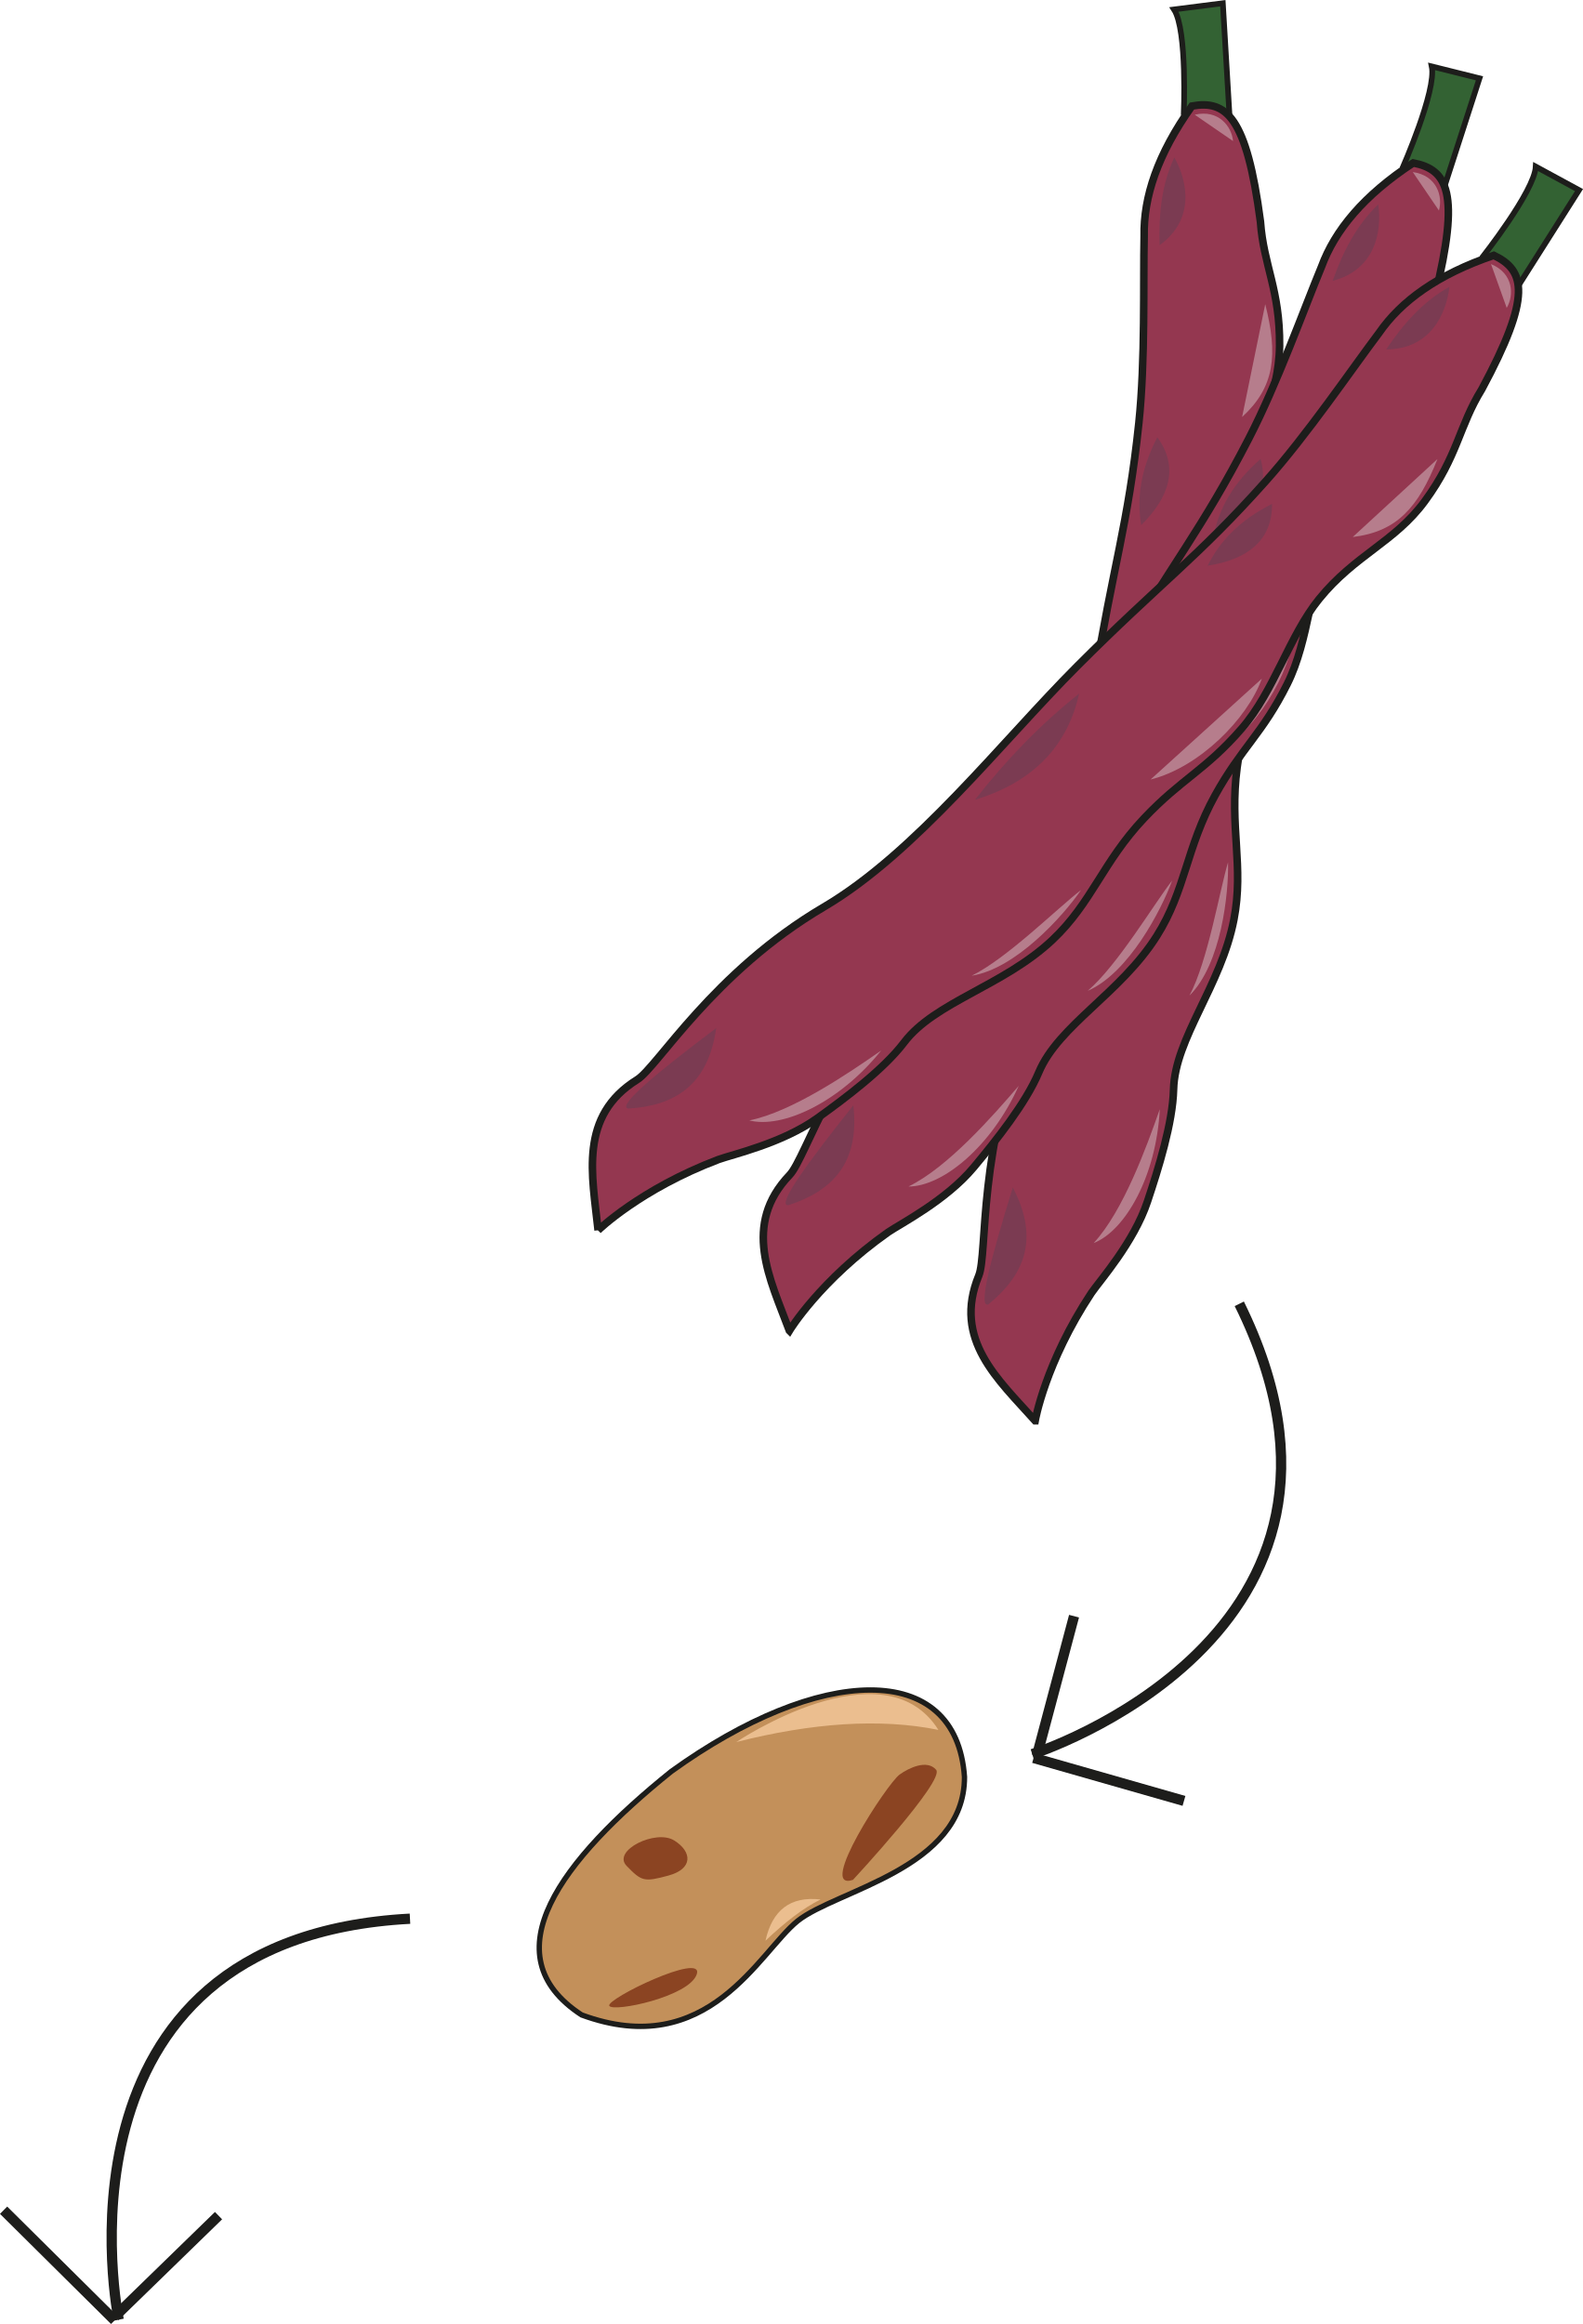
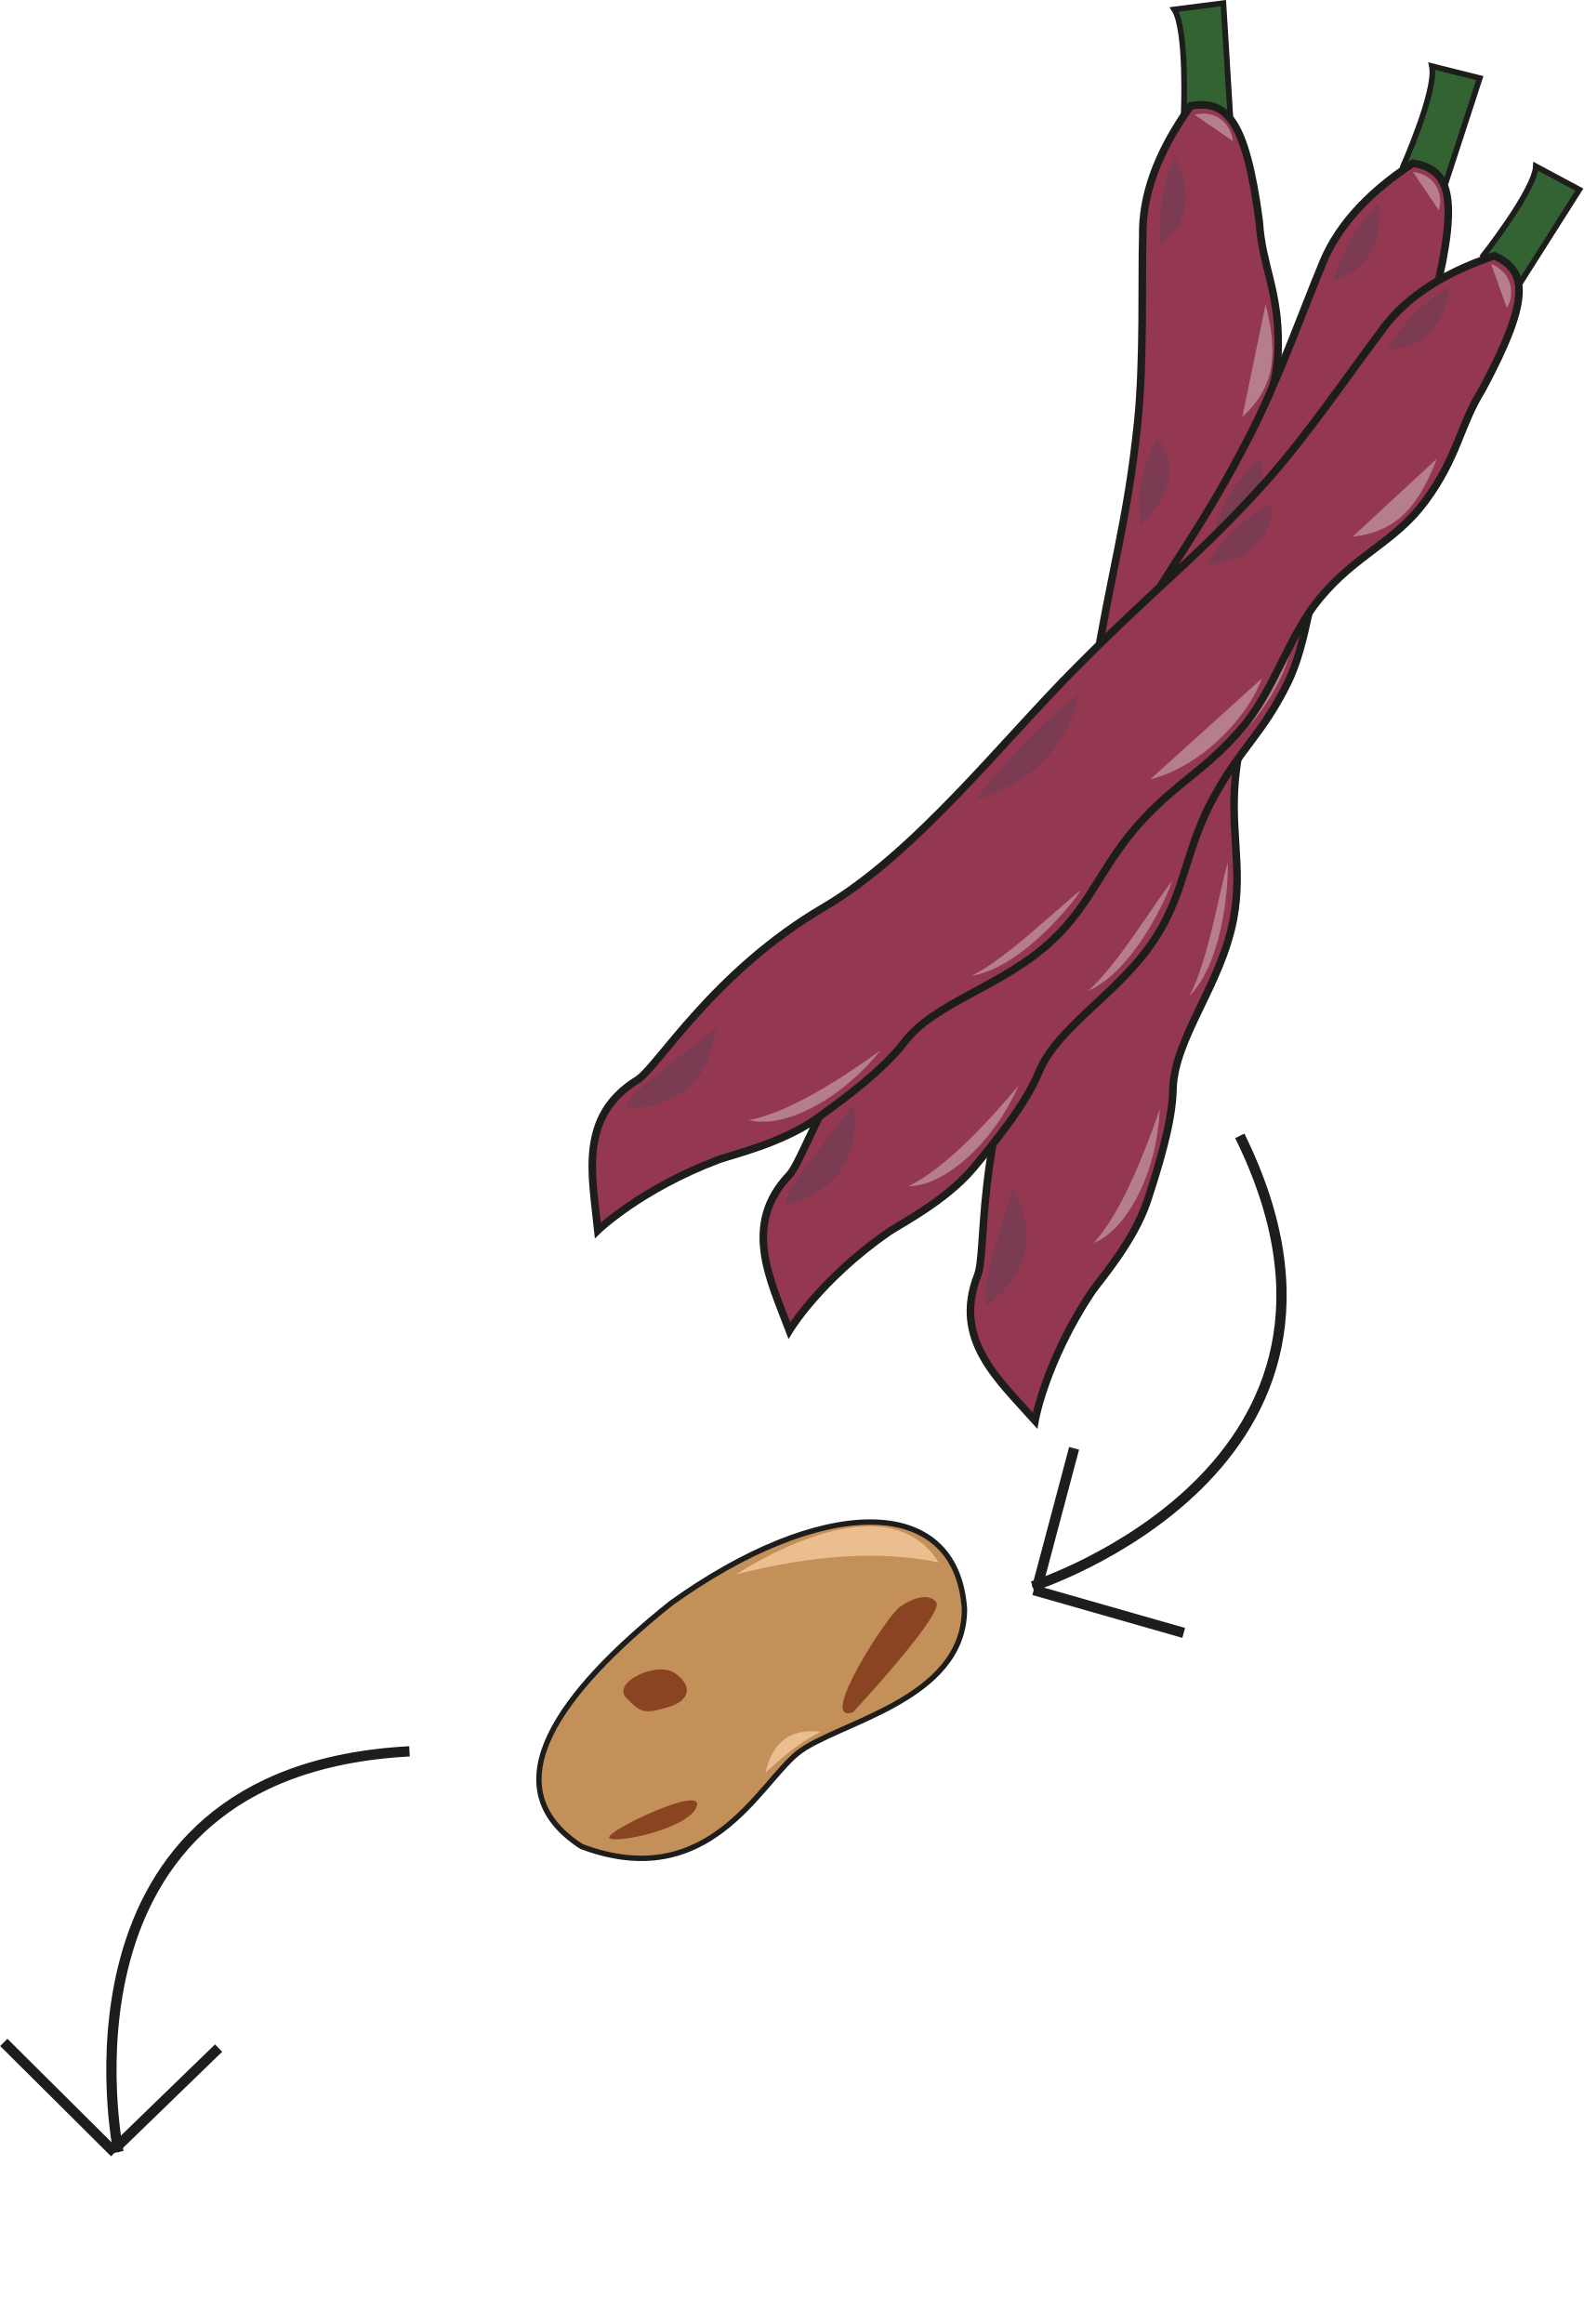
- <svg xmlns="http://www.w3.org/2000/svg" viewBox="0 0 251.28 368.88">
-   <defs>
-     <style>.d{fill:#943750;stroke-width:1.2px;}.d,.e,.f,.g{stroke:#1d1d1b;stroke-miterlimit:10;}.e{fill:none;stroke-width:1.63px;}.h{fill:#ebbe8f;}.i{fill:#8b4422;}.j{fill:#7b3b52;}.f{fill:#336233;stroke-width:.9px;}.g{fill:#c3905a;stroke-width:.85px;}.k{fill:#f2f5f2;opacity:.37;}</style>
-   </defs>
-   <g id="a" />
-   <g id="b">
-     <g id="c">
-       <g>
-         <g>
-           <g>
-             <path class="f" d="M187.9,18.27s.6-13.49-1.54-16.77l7.75-.99,1.07,18.01" />
-             <path class="d" d="M164.32,225.51s1.59-9.19,8.93-20.29c1.32-1.93,6.72-8,8.89-14.49,1.74-5.2,4.02-12.49,4.15-17.81,.2-8.1,7.56-16.48,9.58-26.98,1.63-8.46-.75-14.69,.51-24.14,1.15-8.63,3.44-11.8,4.25-20.66,.71-7.76-2.48-16.31-2.05-23.84,.52-9.03,4.46-14.31,4.54-22.41,.08-8.89-2.55-12.77-3.04-19.71-2.2-16.73-5.44-19.33-10.88-18.35-5.46,7.67-7.7,14.47-7.58,20.65-.16,7.23,.2,19.75-.84,29.63-1.71,16.24-4.12,22.75-7.12,41.32-2.69,16.62-3.48,39.05-10.28,54.49-8.21,18.65-6.59,36.1-8.01,39.55-4.18,10.16,3.07,16.48,8.94,23.04Z" />
-             <path class="k" d="M197.17,66.19c5.21-4.78,5.7-9.91,3.67-17.91l-3.67,17.91Z" />
-             <path class="k" d="M198.61,92.86c1.87,6.5,.18,17.22-4.96,23.31l4.96-23.31Z" />
-             <path class="k" d="M194.94,136.86c.11,5-1.09,16.18-6.13,21.17,2.94-5.52,4.8-16.78,6.13-21.17Z" />
-             <path class="k" d="M173.6,197.31c5.06-1.98,9.96-10.69,10.5-21.25-2.09,5.97-5.8,16.19-10.5,21.25Z" />
-             <path class="k" d="M189.65,18.21c3.79-.9,5.88,1.9,6.08,4.18l-6.08-4.18Z" />
-             <path class="j" d="M183.71,69.41c-2.71,5.21-3.26,9.76-2.56,13.94,4.55-4.49,6-9.25,2.56-13.94Z" />
-             <path class="j" d="M176.47,111.74c-2.13,7.58-3.25,15.37-3.56,23.35,6.15-8.06,6.76-15.91,3.56-23.35Z" />
-             <path class="j" d="M160.77,188.49c4.33,8.22,1.76,13.96-3.88,18.55-1.72,.69,.44-7.46,3.88-18.55Z" />
-             <path class="j" d="M186.41,24.98c-2.04,4.35-2.49,9.08-2.34,13.94,5.61-4.06,4.5-10.08,2.34-13.94Z" />
-           </g>
-           <g>
-             <path class="f" d="M222.61,26.72s5.46-12.34,4.66-16.18l7.58,1.89-5.55,17.16" />
-             <path class="d" d="M125.31,211.22s4.82-7.98,15.69-15.65c1.94-1.32,9.17-5.02,13.55-10.27,3.51-4.21,8.28-10.17,10.34-15.08,3.13-7.48,13.04-12.6,18.73-21.65,4.6-7.29,4.64-13.96,9.25-22.31,4.21-7.62,7.49-9.74,11.47-17.7,3.49-6.97,3.62-16.1,6.76-22.96,3.76-8.22,9.36-11.71,12.37-19.23,3.31-8.25,2.26-12.82,4.33-19.46,4.03-16.39,1.96-19.99-3.47-21.05-7.87,5.16-12.43,10.69-14.56,16.48-2.77,6.68-6.99,18.47-11.55,27.3-7.5,14.51-12.11,19.7-21.65,35.9-8.54,14.51-17.44,35.11-29.38,47.02-14.43,14.39-19.26,31.23-21.84,33.93-7.59,7.95-3.13,16.47-.05,24.72Z" />
-             <path class="k" d="M213.83,74.74c6.59-2.56,8.91-7.16,9.93-15.35l-9.93,15.35Z" />
-             <path class="k" d="M205.48,100.11c-.62,6.73-6.09,16.11-13.1,19.91l13.1-19.91Z" />
-             <path class="k" d="M186.06,139.77c-1.72,4.7-6.9,14.68-13.4,17.5,4.75-4.07,10.57-13.88,13.4-17.5Z" />
-             <path class="k" d="M144.21,188.33c5.44,0,13.16-6.34,17.5-15.98-4.12,4.8-11.29,12.97-17.5,15.98Z" />
-             <path class="k" d="M224.26,27.31c3.86,.54,4.79,3.91,4.15,6.1l-4.15-6.1Z" />
-             <path class="j" d="M200.11,72.84c-4.42,3.86-6.58,7.91-7.45,12.06,5.87-2.53,8.95-6.43,7.45-12.06Z" />
-             <path class="j" d="M177.99,109.65c-4.74,6.29-8.62,13.14-11.8,20.46,8.66-5.28,12.08-12.37,11.8-20.46Z" />
-             <path class="j" d="M135.46,175.44c1.05,9.23-3.43,13.65-10.36,15.87-1.86,.02,3.12-6.79,10.36-15.87Z" />
-             <path class="j" d="M218.78,32.44c-3.48,3.32-5.62,7.55-7.24,12.14,6.71-1.74,7.86-7.75,7.24-12.14Z" />
-           </g>
-           <g>
-             <path class="f" d="M235.22,40.94s8.37-10.59,8.56-14.5l6.87,3.73-9.66,15.23" />
-             <path class="d" d="M94.93,195.29s6.66-6.52,19.11-11.24c2.2-.8,10.13-2.57,15.69-6.56,4.46-3.2,10.56-7.78,13.78-12.02,4.89-6.46,15.77-8.95,23.55-16.28,6.27-5.91,7.98-12.36,14.53-19.29,5.98-6.33,9.69-7.56,15.53-14.28,5.12-5.88,7.52-14.68,12.27-20.54,5.7-7.02,11.99-9.01,16.78-15.53,5.26-7.16,5.39-11.85,9.05-17.77,8-14.86,6.89-18.86,1.9-21.25-8.91,3.03-14.71,7.24-18.22,12.32-4.35,5.77-11.38,16.14-18,23.55-10.88,12.18-16.64,16.05-29.93,29.36-11.89,11.91-25.65,29.65-40.19,38.2-17.56,10.33-26.45,25.43-29.62,27.4-9.33,5.8-7.15,15.16-6.22,23.92Z" />
-             <path class="k" d="M214.73,85.24c7.02-.84,10.41-4.71,13.45-12.38l-13.45,12.38Z" />
-             <path class="k" d="M200.3,107.72c-2.28,6.36-9.92,14.08-17.66,16.01l17.66-16.01Z" />
-             <path class="k" d="M171.6,141.27c-2.84,4.12-10.35,12.49-17.35,13.6,5.62-2.76,13.7-10.81,17.35-13.6Z" />
-             <path class="k" d="M118.94,177.84c5.26,1.35,14.33-2.86,20.94-11.1-5.19,3.62-14.17,9.74-20.94,11.1Z" />
-             <path class="k" d="M236.68,41.92c3.61,1.48,3.66,4.98,2.49,6.95l-2.49-6.95Z" />
-             <path class="j" d="M201.92,79.98c-5.24,2.64-8.35,6.02-10.22,9.81,6.32-.98,10.27-4,10.22-9.81Z" />
-             <path class="j" d="M171.3,110.09c-6.16,4.9-11.62,10.57-16.54,16.86,9.7-2.95,14.78-8.96,16.54-16.86Z" />
-             <path class="j" d="M113.69,163.18c-1.29,9.2-6.73,12.36-13.99,12.78-1.8-.44,4.72-5.8,13.99-12.78Z" />
-             <path class="j" d="M230.08,45.52c-4.2,2.34-7.33,5.9-10.04,9.94,6.93-.01,9.54-5.55,10.04-9.94Z" />
-           </g>
-         </g>
-         <g>
-           <path class="e" d="M163.85,278.43s58.91-18.75,32.87-71.48" />
-           <line class="e" x1="164.07" y1="279.03" x2="187.94" y2="285.85" />
-           <line class="e" x1="164.59" y1="278.69" x2="170.49" y2="256.53" />
-         </g>
-         <g>
-           <path class="e" d="M18.84,368.2s-12.49-60.55,46.24-63.65" />
-           <line class="e" x1="18.2" y1="368.3" x2=".57" y2="350.82" />
-           <line class="e" x1="18.24" y1="367.68" x2="34.69" y2="351.68" />
-         </g>
-         <g>
-           <path class="g" d="M126.61,304.91c6.08-4.89,26.52-8.28,26.49-22.86-1.29-18.72-23.1-17.8-46.55-.87-17.47,14.05-28.89,29.07-14.23,38.64,20.14,7.44,28.21-10.02,34.29-14.91Z" />
-           <path class="h" d="M121.51,308.04c1.07-4.82,3.92-7.1,8.75-6.54-2.73,1.32-5.68,3.64-8.75,6.54Z" />
-           <path class="h" d="M116.87,276.51s23.39-15.76,32.09-1.93c-9.25-1.88-20.01-1.13-32.09,1.93Z" />
-           <path class="i" d="M148.6,280.91c-1.45-1.68-4.31-.31-5.8,.76-1.98,1.43-13.25,18.69-7.4,16.71,0,0,14.65-15.79,13.2-17.47Z" />
-           <path class="i" d="M107.02,292.13c-2.9-1.83-9.92,1.6-7.55,4.04,2.37,2.44,2.75,2.59,6.64,1.53s3.81-3.74,.92-5.57Z" />
-           <path class="i" d="M110.61,313.34c-1.14,3.59-13.28,6.1-13.89,5.04-.61-1.07,15.03-8.62,13.89-5.04Z" />
-         </g>
-       </g>
+ <svg xmlns="http://www.w3.org/2000/svg" version="1.1" id="Calque_1" x="0px" y="0px" viewBox="0 0 251.3 368.9" style="enable-background:new 0 0 251.3 368.9;" xml:space="preserve">
+   <style type="text/css">
+ 	.st0{fill:#336233;stroke:#1D1D1B;stroke-width:0.9;stroke-miterlimit:10;}
+ 	.st1{fill:#943750;stroke:#1D1D1B;stroke-width:1.2;stroke-miterlimit:10;}
+ 	.st2{opacity:0.37;fill:#F2F5F2;enable-background:new    ;}
+ 	.st3{fill:#7B3B52;}
+ 	.st4{fill:none;stroke:#1D1D1B;stroke-width:1.63;stroke-miterlimit:10;}
+ 	.st5{fill:#C3905A;stroke:#1D1D1B;stroke-width:0.85;stroke-miterlimit:10;}
+ 	.st6{fill:#EBBE8F;}
+ 	.st7{fill:#8B4422;}
+ </style>
+   <g id="a">
+ </g>
+   <g>
+     <g>
+       <path class="st0" d="M187.9,18.3c0,0,0.6-13.5-1.5-16.8l7.8-1l1.1,18" />
+       <path class="st1" d="M164.3,225.5c0,0,1.6-9.2,8.9-20.3c1.3-1.9,6.7-8,8.9-14.5c1.7-5.2,4-12.5,4.1-17.8c0.2-8.1,7.6-16.5,9.6-27    c1.6-8.5-0.8-14.7,0.5-24.1c1.1-8.6,3.4-11.8,4.2-20.7c0.7-7.8-2.5-16.3-2.1-23.8c0.5-9,4.5-14.3,4.5-22.4    c0.1-8.9-2.6-12.8-3-19.7c-2.2-16.7-5.4-19.3-10.9-18.4c-5.5,7.7-7.7,14.5-7.6,20.6c-0.2,7.2,0.2,19.8-0.8,29.6    c-1.7,16.2-4.1,22.8-7.1,41.3c-2.7,16.6-3.5,39-10.3,54.5c-8.2,18.6-6.6,36.1-8,39.6C151.2,212.6,158.4,218.9,164.3,225.5    L164.3,225.5z" />
+       <path class="st2" d="M197.2,66.2c5.2-4.8,5.7-9.9,3.7-17.9L197.2,66.2z" />
+       <path class="st2" d="M198.6,92.9c1.9,6.5,0.2,17.2-5,23.3L198.6,92.9z" />
+       <path class="st2" d="M194.9,136.9c0.1,5-1.1,16.2-6.1,21.2C191.8,152.5,193.6,141.2,194.9,136.9z" />
+       <path class="st2" d="M173.6,197.3c5.1-2,10-10.7,10.5-21.2C182,182,178.3,192.2,173.6,197.3z" />
+       <path class="st2" d="M189.6,18.2c3.8-0.9,5.9,1.9,6.1,4.2L189.6,18.2z" />
+       <path class="st3" d="M183.7,69.4c-2.7,5.2-3.3,9.8-2.6,13.9C185.7,78.9,187.2,74.1,183.7,69.4z" />
+       <path class="st3" d="M176.5,111.7c-2.1,7.6-3.2,15.4-3.6,23.3C179.1,127,179.7,119.2,176.5,111.7z" />
+       <path class="st3" d="M160.8,188.5c4.3,8.2,1.8,14-3.9,18.6C155.2,207.7,157.3,199.6,160.8,188.5z" />
+       <path class="st3" d="M186.4,25c-2,4.4-2.5,9.1-2.3,13.9C189.7,34.9,188.6,28.8,186.4,25z" />
+     </g>
+     <g>
+       <path class="st0" d="M222.6,26.7c0,0,5.5-12.3,4.7-16.2l7.6,1.9l-5.6,17.2" />
+       <path class="st1" d="M125.3,211.2c0,0,4.8-8,15.7-15.6c1.9-1.3,9.2-5,13.6-10.3c3.5-4.2,8.3-10.2,10.3-15.1    c3.1-7.5,13-12.6,18.7-21.6c4.6-7.3,4.6-14,9.2-22.3c4.2-7.6,7.5-9.7,11.5-17.7c3.5-7,3.6-16.1,6.8-23c3.8-8.2,9.4-11.7,12.4-19.2    c3.3-8.2,2.3-12.8,4.3-19.5c4-16.4,2-20-3.5-21c-7.9,5.2-12.4,10.7-14.6,16.5c-2.8,6.7-7,18.5-11.6,27.3    c-7.5,14.5-12.1,19.7-21.6,35.9c-8.5,14.5-17.4,35.1-29.4,47c-14.4,14.4-19.3,31.2-21.8,33.9C117.8,194.4,122.2,203,125.3,211.2    L125.3,211.2z" />
+       <path class="st2" d="M213.8,74.7c6.6-2.6,8.9-7.2,9.9-15.3L213.8,74.7L213.8,74.7z" />
+       <path class="st2" d="M205.5,100.1c-0.6,6.7-6.1,16.1-13.1,19.9L205.5,100.1z" />
+       <path class="st2" d="M186.1,139.8c-1.7,4.7-6.9,14.7-13.4,17.5C177.4,153.2,183.2,143.4,186.1,139.8z" />
+       <path class="st2" d="M144.2,188.3c5.4,0,13.2-6.3,17.5-16C157.6,177.2,150.4,185.3,144.2,188.3z" />
+       <path class="st2" d="M224.3,27.3c3.9,0.5,4.8,3.9,4.1,6.1L224.3,27.3z" />
+       <path class="st3" d="M200.1,72.8c-4.4,3.9-6.6,7.9-7.4,12.1C198.5,82.4,201.6,78.5,200.1,72.8z" />
+       <path class="st3" d="M178,109.7c-4.7,6.3-8.6,13.1-11.8,20.5C174.9,124.8,178.3,117.7,178,109.7z" />
+       <path class="st3" d="M135.5,175.4c1.1,9.2-3.4,13.6-10.4,15.9C123.2,191.3,128.2,184.5,135.5,175.4z" />
+       <path class="st3" d="M218.8,32.4c-3.5,3.3-5.6,7.5-7.2,12.1C218.2,42.8,219.4,36.8,218.8,32.4z" />
+     </g>
+     <g>
+       <path class="st0" d="M235.2,40.9c0,0,8.4-10.6,8.6-14.5l6.9,3.7L241,45.4" />
+       <path class="st1" d="M94.9,195.3c0,0,6.7-6.5,19.1-11.2c2.2-0.8,10.1-2.6,15.7-6.6c4.5-3.2,10.6-7.8,13.8-12    c4.9-6.5,15.8-8.9,23.6-16.3c6.3-5.9,8-12.4,14.5-19.3c6-6.3,9.7-7.6,15.5-14.3c5.1-5.9,7.5-14.7,12.3-20.5c5.7-7,12-9,16.8-15.5    c5.3-7.2,5.4-11.8,9.1-17.8c8-14.9,6.9-18.9,1.9-21.2c-8.9,3-14.7,7.2-18.2,12.3c-4.4,5.8-11.4,16.1-18,23.5    C190,88.6,184.3,92.4,171,105.8c-11.9,11.9-25.6,29.6-40.2,38.2c-17.6,10.3-26.4,25.4-29.6,27.4C91.8,177.2,94,186.5,94.9,195.3    L94.9,195.3z" />
+       <path class="st2" d="M214.7,85.2c7-0.8,10.4-4.7,13.4-12.4L214.7,85.2z" />
+       <path class="st2" d="M200.3,107.7c-2.3,6.4-9.9,14.1-17.7,16L200.3,107.7z" />
+       <path class="st2" d="M171.6,141.3c-2.8,4.1-10.4,12.5-17.4,13.6C159.9,152.1,167.9,144.1,171.6,141.3z" />
+       <path class="st2" d="M118.9,177.8c5.3,1.4,14.3-2.9,20.9-11.1C134.7,170.4,125.7,176.5,118.9,177.8z" />
+       <path class="st2" d="M236.7,41.9c3.6,1.5,3.7,5,2.5,7L236.7,41.9z" />
+       <path class="st3" d="M201.9,80c-5.2,2.6-8.4,6-10.2,9.8C198,88.8,202,85.8,201.9,80z" />
+       <path class="st3" d="M171.3,110.1c-6.2,4.9-11.6,10.6-16.5,16.9C164.5,124,169.5,118,171.3,110.1L171.3,110.1z" />
+       <path class="st3" d="M113.7,163.2c-1.3,9.2-6.7,12.4-14,12.8C97.9,175.5,104.4,170.2,113.7,163.2z" />
+       <path class="st3" d="M230.1,45.5c-4.2,2.3-7.3,5.9-10,9.9C227,55.5,229.6,49.9,230.1,45.5z" />
    </g>
  </g>
+   <g>
+     <path class="st4" d="M163.9,251.8c0,0,58.9-18.8,32.9-71.5" />
+     <line class="st4" x1="164.1" y1="252.4" x2="187.9" y2="259.2" />
+     <line class="st4" x1="164.6" y1="252.1" x2="170.5" y2="229.9" />
+   </g>
+   <g>
+     <path class="st4" d="M18.8,341.6c0,0-12.5-60.5,46.2-63.6" />
+     <line class="st4" x1="18.2" y1="341.7" x2="0.6" y2="324.2" />
+     <line class="st4" x1="18.2" y1="341.1" x2="34.7" y2="325.1" />
+   </g>
+   <g>
+     <path class="st5" d="M126.6,278.3c6.1-4.9,26.5-8.3,26.5-22.9c-1.3-18.7-23.1-17.8-46.6-0.9c-17.5,14-28.9,29.1-14.2,38.6   C112.5,300.7,120.5,283.2,126.6,278.3z" />
+     <path class="st6" d="M121.5,281.4c1.1-4.8,3.9-7.1,8.8-6.5C127.5,276.2,124.6,278.5,121.5,281.4z" />
+     <path class="st6" d="M116.9,249.9c0,0,23.4-15.8,32.1-1.9C139.7,246.1,129,246.8,116.9,249.9z" />
+     <path class="st7" d="M148.6,254.3c-1.4-1.7-4.3-0.3-5.8,0.8c-2,1.4-13.2,18.7-7.4,16.7C135.4,271.8,150.1,256,148.6,254.3z" />
+     <path class="st7" d="M107,265.5c-2.9-1.8-9.9,1.6-7.6,4c2.4,2.4,2.8,2.6,6.6,1.5S109.9,267.4,107,265.5L107,265.5z" />
+     <path class="st7" d="M110.6,286.7c-1.1,3.6-13.3,6.1-13.9,5C96.1,290.7,111.8,283.2,110.6,286.7z" />
+   </g>
</svg>
